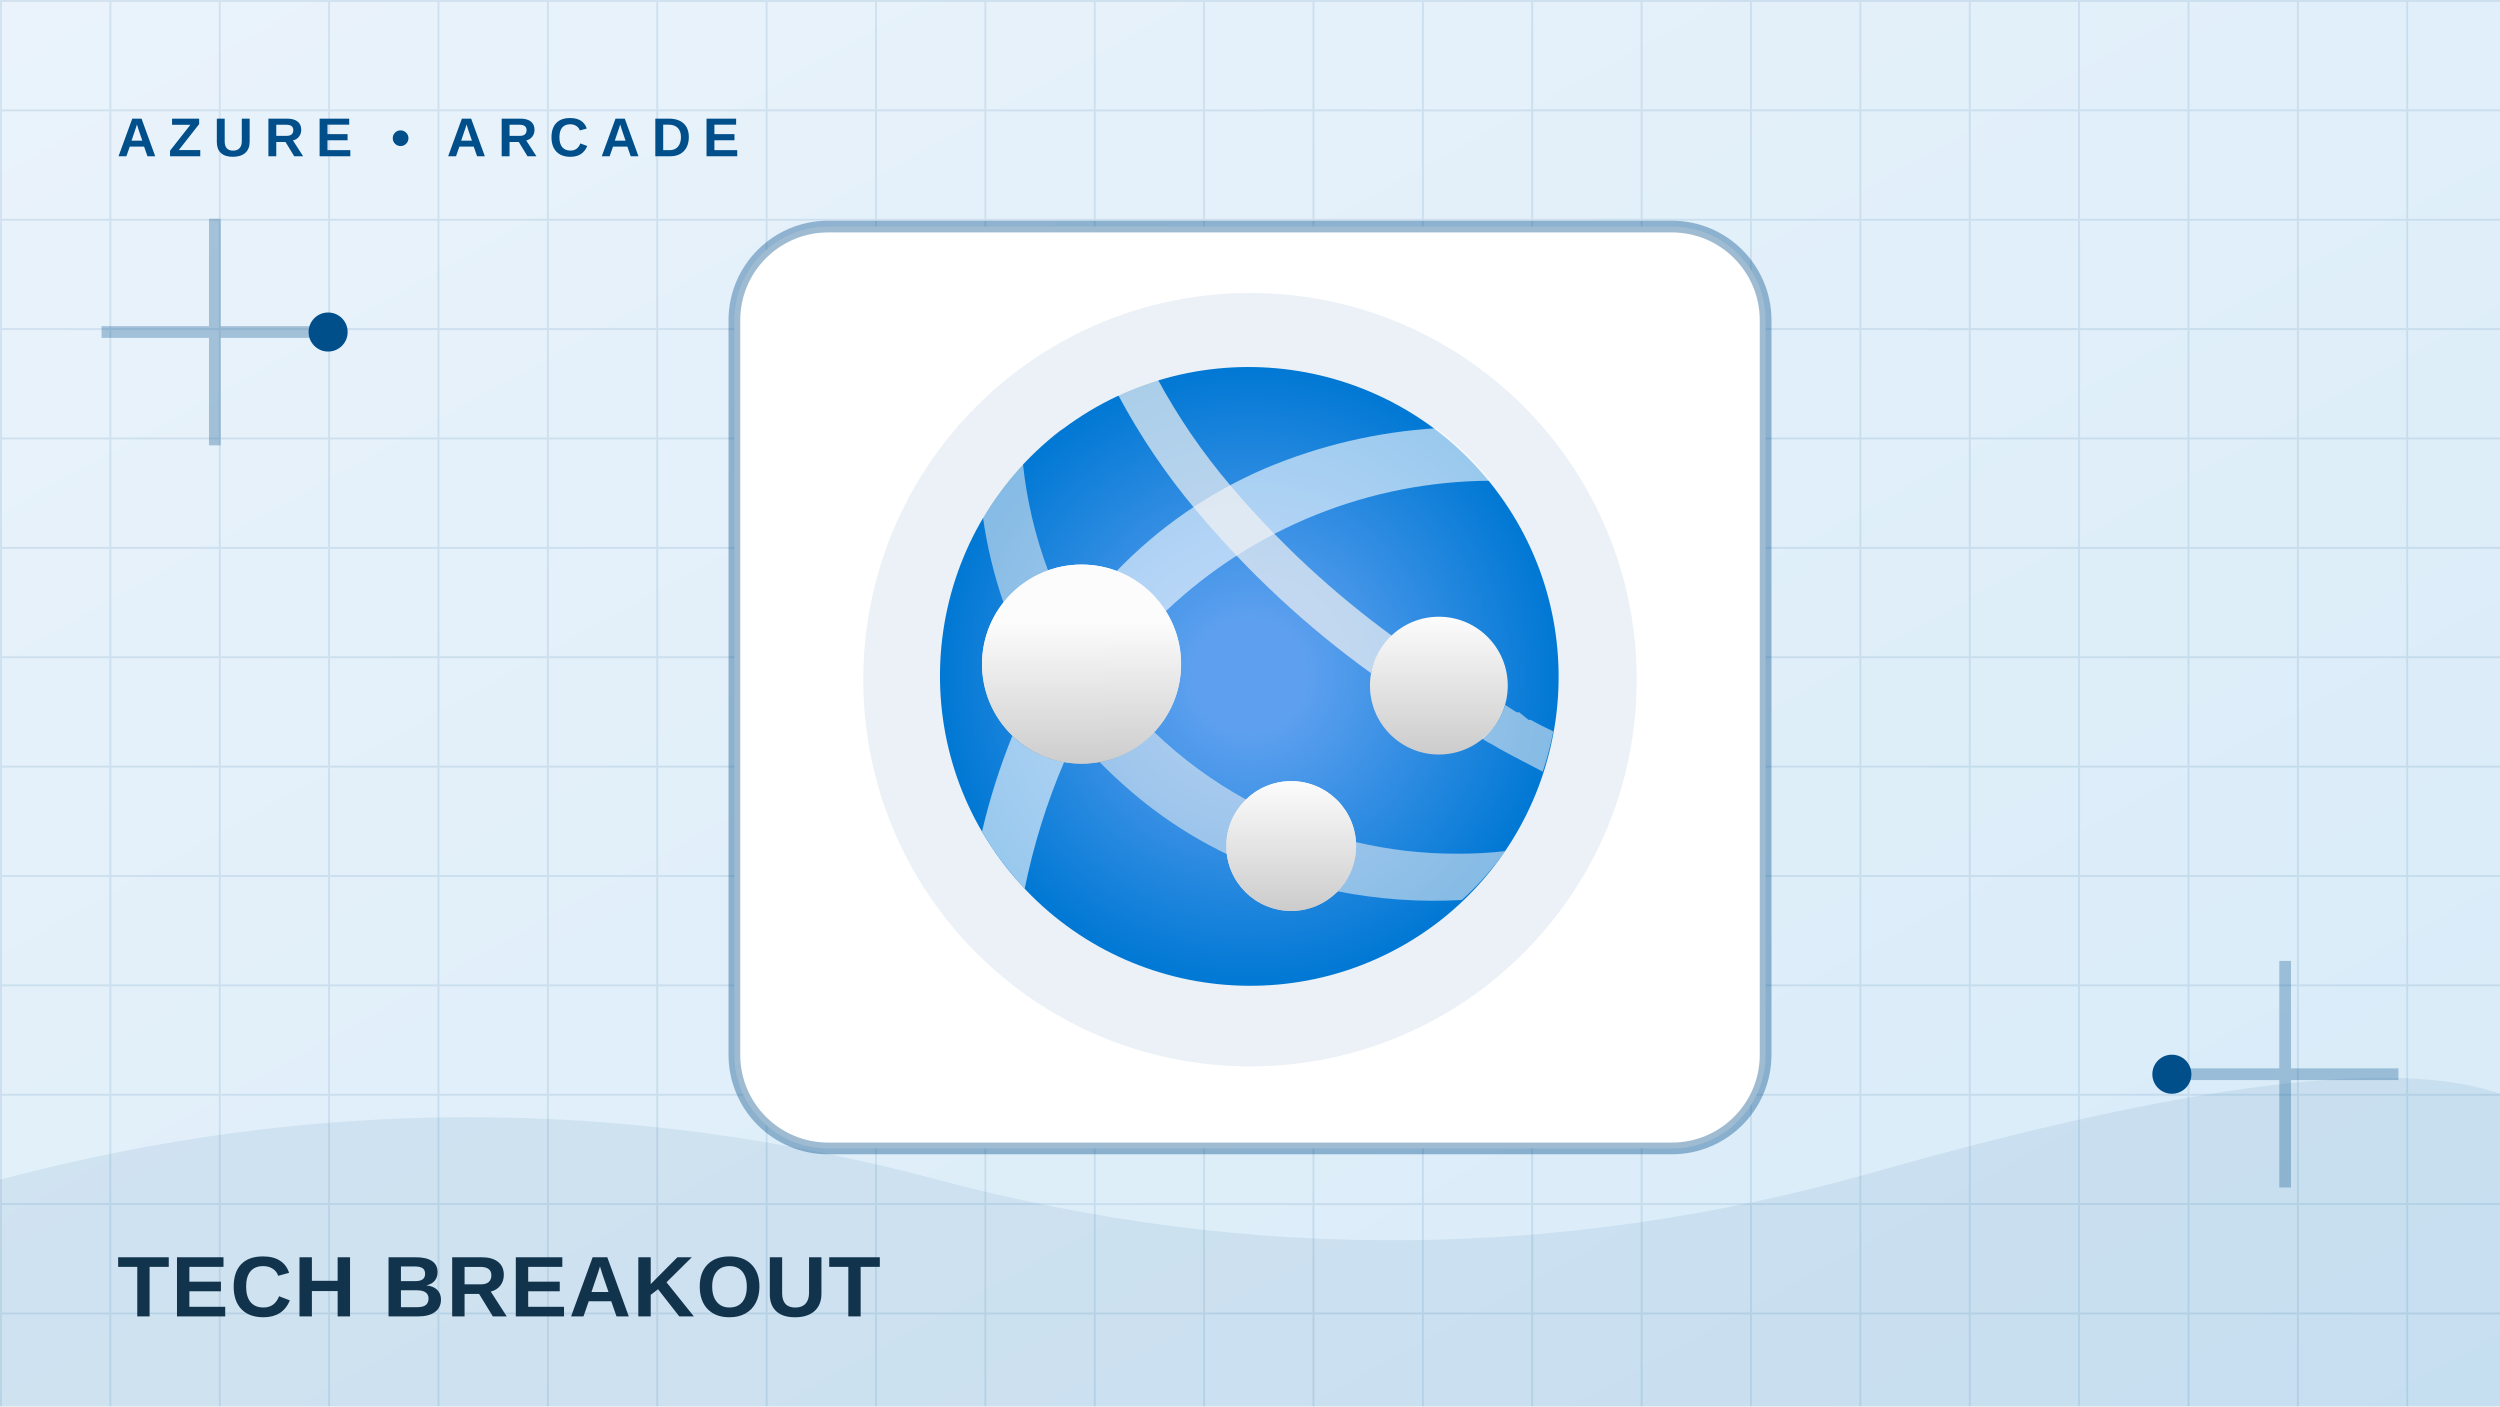
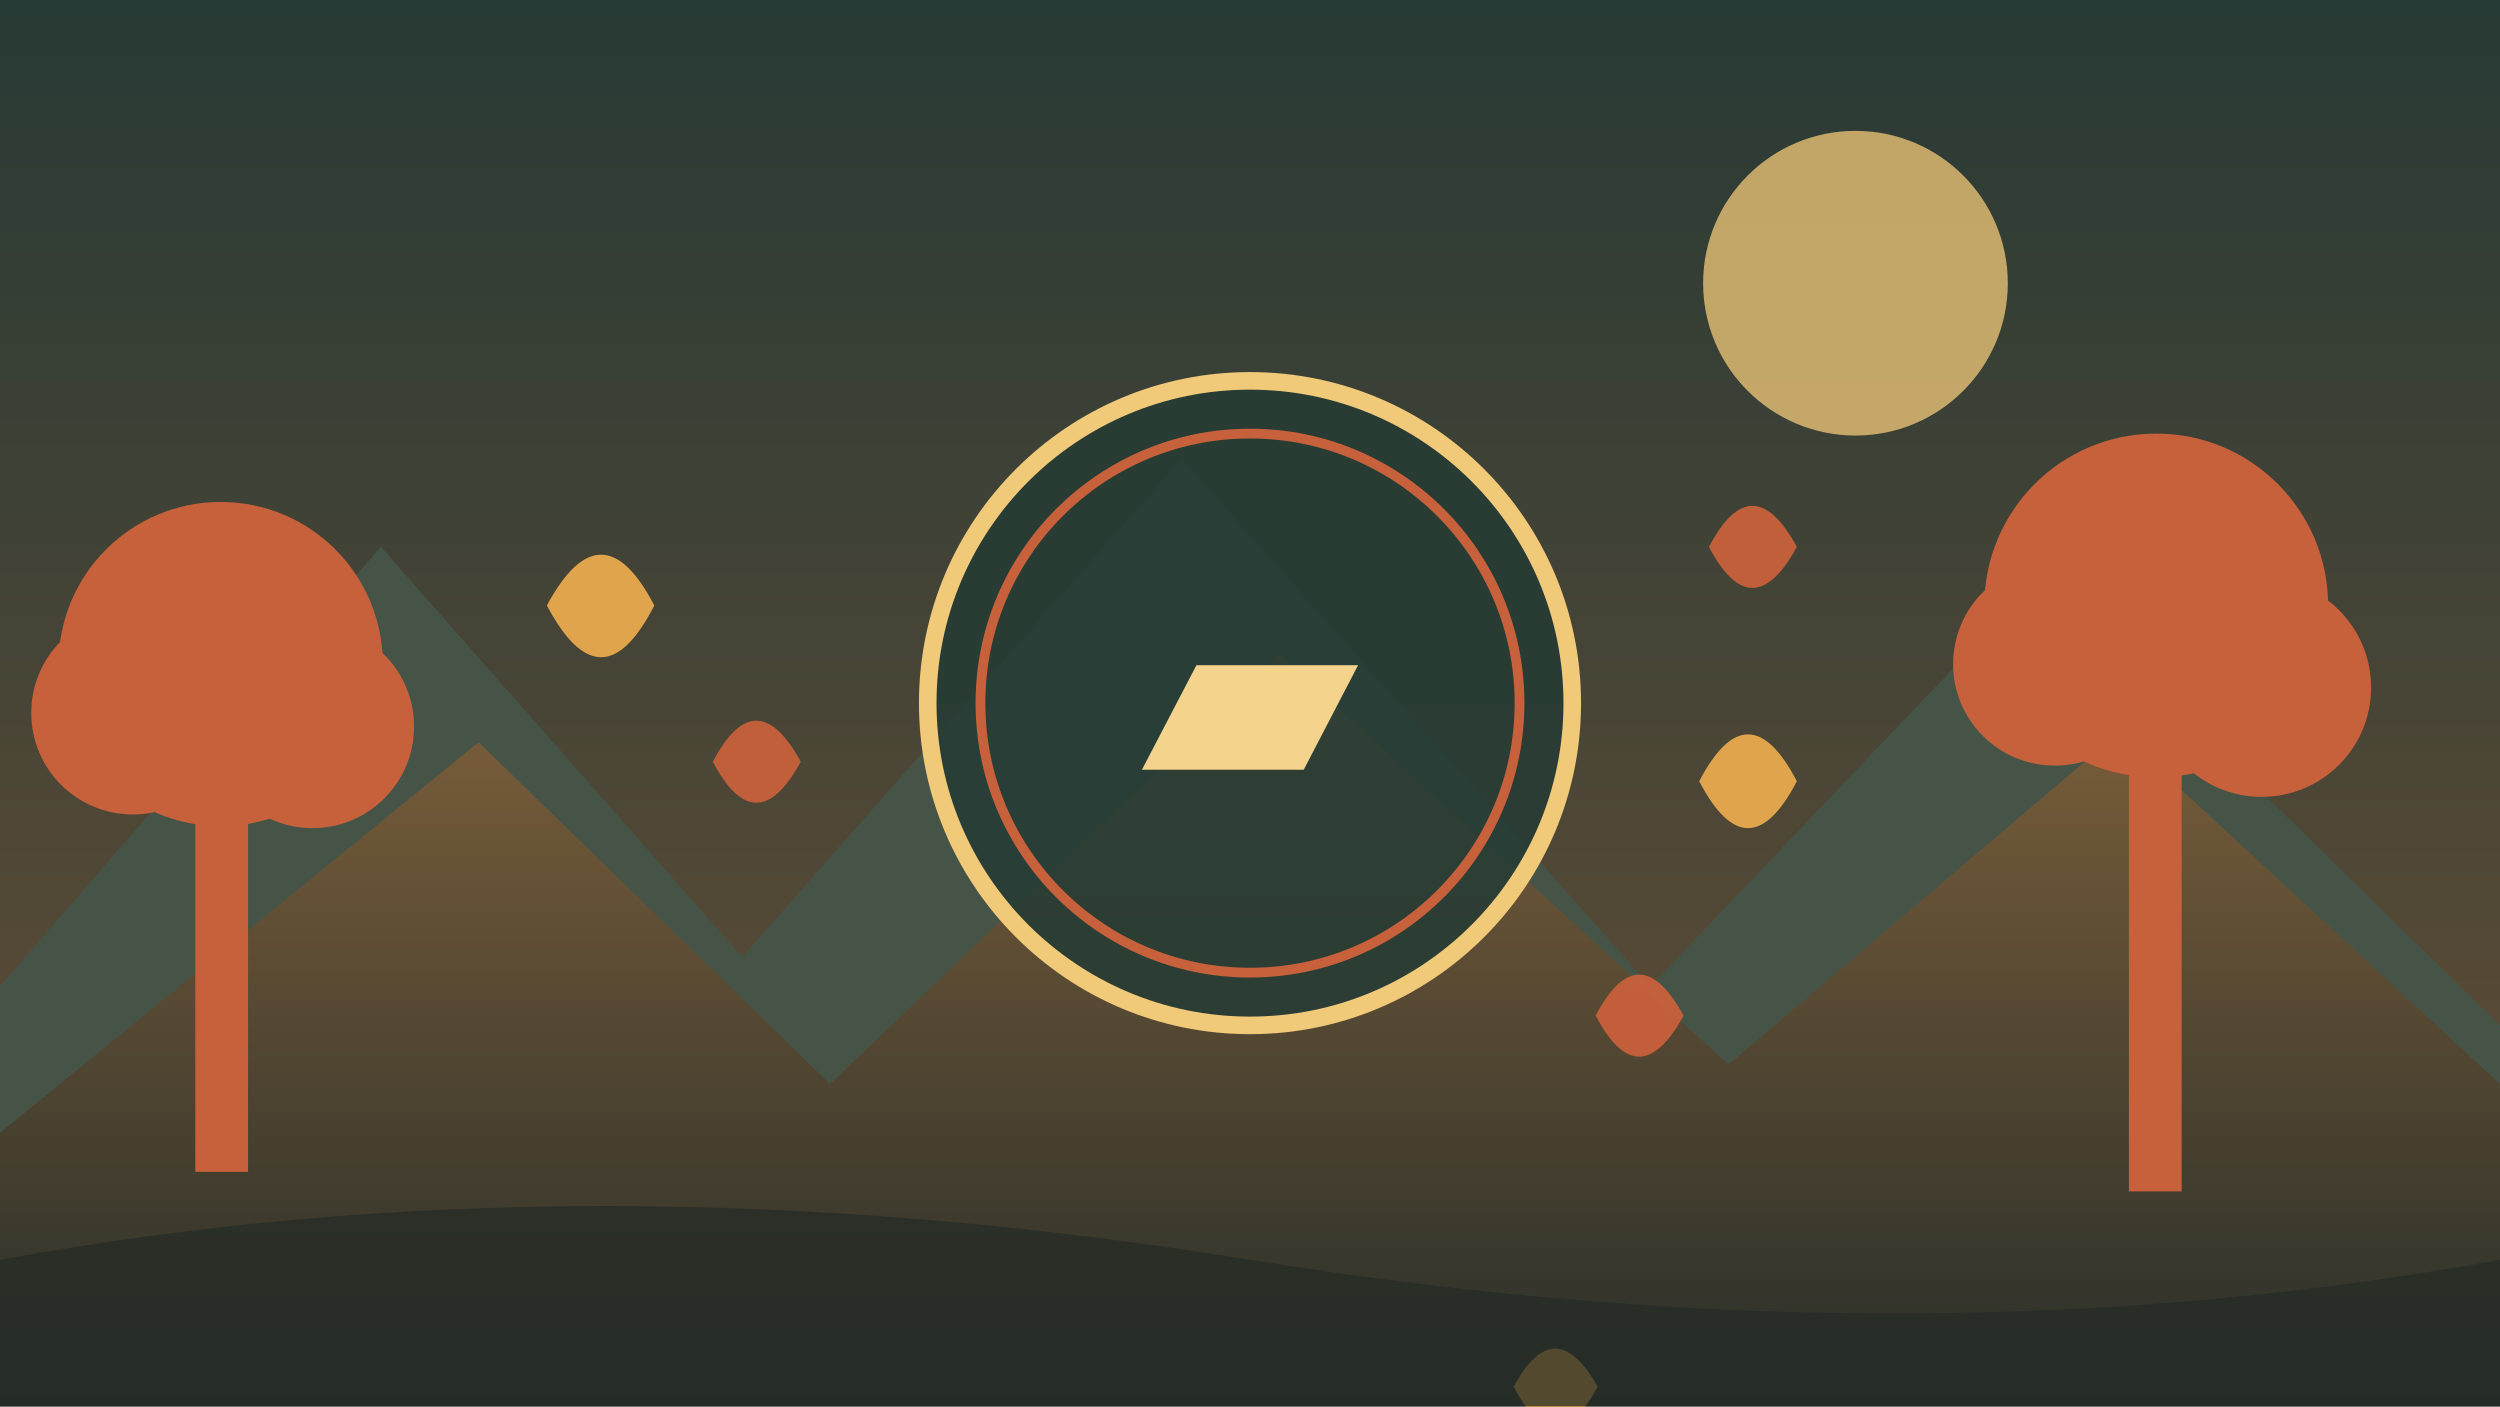
- <svg xmlns="http://www.w3.org/2000/svg" width="640" height="360" viewBox="0 0 640 360" role="img" aria-label="TECH BREAKOUT with Azure APP SERVICE icon">
+ <svg xmlns="http://www.w3.org/2000/svg" viewBox="0 0 1280 720">
  <defs>
-     <linearGradient id="bg" x2="1" y2="1">
-       <stop stop-color="#eaf3fb" />
-       <stop offset="1" stop-color="#d7ebf8" />
+     <linearGradient id="s" x2="0" y2="1">
+       <stop stop-color="#283a35" />
+       <stop offset="1" stop-color="#695037" />
    </linearGradient>
-     <pattern id="grid" width="28" height="28" patternUnits="userSpaceOnUse">
-       <path d="M28 0H0V28" fill="none" stroke="#004e8a" stroke-opacity=".1" stroke-width="1" />
-     </pattern>
+     <linearGradient id="g" x2="0" y2="1">
+       <stop stop-color="#80613b" />
+       <stop offset="1" stop-color="#282e29" />
+     </linearGradient>
  </defs>
-   <rect width="640" height="360" fill="url(#bg)" />
-   <rect width="640" height="360" fill="url(#grid)" />
-   <path d="M0 302Q120 270 240 302T480 300T640 280V360H0Z" fill="#004e8a" fill-opacity=".08" />
-   <rect x="188" y="58" width="264" height="236" rx="24" fill="#fff" stroke="#004e8a" stroke-opacity=".38" stroke-width="3" />
-   <circle cx="320" cy="174" r="99" fill="#004e8a" fill-opacity=".08" />
-   <svg x="236" y="89" width="168" height="168" viewBox="0, 0, 18, 18" preserveAspectRatio="xMidYMid meet">
-     <defs>
-       <radialGradient cx="13428.81" cy="3518.86" r="56.67" gradientUnits="userSpaceOnUse" gradientTransform="translate(-2005.33, -518.83) scale(0.15)" id="e2cf8746-c9a8-4eee-86c2-4951983c6032">
-         <stop offset="18%" stop-color="#5EA0EF" />
-         <stop offset="100%" stop-color="#0078D4" />
-       </radialGradient>
-       <linearGradient x1="4.4" y1="11.48" x2="4.37" y2="7.53" gradientUnits="userSpaceOnUse" id="bdd213dd-d313-473c-8ff4-0133fd3a9033">
-         <stop offset="0%" stop-color="#CCCCCC" />
-         <stop offset="100%" stop-color="#FCFCFC" />
-       </linearGradient>
-       <linearGradient x1="10.13" y1="15.45" x2="10.13" y2="11.9" gradientUnits="userSpaceOnUse" id="afcc63c5-3649-4476-a742-bcb53a569f3c">
-         <stop offset="0%" stop-color="#CCCCCC" />
-         <stop offset="100%" stop-color="#FCFCFC" />
-       </linearGradient>
-       <linearGradient x1="14.18" y1="11.15" x2="14.18" y2="7.38" gradientUnits="userSpaceOnUse" id="bd873f0b-9954-4aa5-a3df-9f4c64e8729d">
-         <stop offset="0%" stop-color="#CCCCCC" />
-         <stop offset="100%" stop-color="#FCFCFC" />
-       </linearGradient>
-     </defs>
-     <path d="M14.21 15.72 A8.5 8.5 0 0 1 3.79 2.28 l0.09 -0.06 a8.5 8.5 0 0 1 10.33 13.5" id="ee75dd06-1aca-4f76-9d11-d05a284020ad" style="fill:url(#e2cf8746-c9a8-4eee-86c2-4951983c6032);" />
-     <path d="M6.69 7.23 A13 13 0 0 1 15.6 3.65 a8.47 8.47 0 0 0 -1.49 -1.44 a14.34 14.34 0 0 0 -4.69 1.1 A12.54 12.54 0 0 0 5.34 6.13 A2.76 2.76 0 0 1 6.69 7.23 Z" opacity="0.6" style="fill:white;" />
-     <path d="M2.48 10.65 a17.86 17.86 0 0 0 -0.83 2.62 a7.82 7.82 0 0 0 0.62 0.92 c0.18 0.23 0.35 0.44 0.55 0.65 A17.94 17.94 0 0 1 3.9 11.37 A2.76 2.76 0 0 1 2.48 10.65 Z" opacity="0.6" style="fill:white;" />
-     <path d="M3.46 6.11 a12 12 0 0 1 -0.69 -2.94 a8.15 8.15 0 0 0 -1.1 1.45 A12.69 12.69 0 0 0 2.24 7 A2.69 2.69 0 0 1 3.46 6.11 Z" opacity="0.55" style="fill:#F2F2F2;" />
-     <circle cx="4.38" cy="8.68" r="2.73" style="fill:url(#bdd213dd-d313-473c-8ff4-0133fd3a9033);" />
-     <path d="M8.36 13.67 A1.77 1.77 0 0 1 8.9 12.4 a11.88 11.88 0 0 1 -2.53 -1.86 a2.74 2.74 0 0 1 -1.49 0.83 a13.1 13.1 0 0 0 1.45 1.28 A12.12 12.12 0 0 0 8.38 13.9 A1.79 1.79 0 0 1 8.36 13.67 Z" opacity="0.55" style="fill:#F2F2F2;" />
-     <path d="M14.66 13.88 a12 12 0 0 1 -2.76 -0.32 a0.41 0.41 0 0 1 0 0.11 a1.75 1.75 0 0 1 -0.51 1.24 a13.69 13.69 0 0 0 3.42 0.24 A8.21 8.21 0 0 0 16 13.81 A11.5 11.5 0 0 1 14.66 13.88 Z" opacity="0.55" style="fill:#F2F2F2;" />
-     <circle cx="10.13" cy="13.67" r="1.78" style="fill:url(#afcc63c5-3649-4476-a742-bcb53a569f3c);" />
-     <path d="M12.32 8.93 a1.83 1.83 0 0 1 0.61 -1 A25.5 25.5 0 0 1 8.47 3.79 a16.91 16.91 0 0 1 -2 -2.92 a7.64 7.64 0 0 0 -1.09 0.42 A18.14 18.14 0 0 0 7.53 4.47 A26.44 26.44 0 0 0 12.32 8.93 Z" opacity="0.7" style="fill:#F2F2F2;" />
-     <circle cx="14.18" cy="9.27" r="1.89" style="fill:url(#bd873f0b-9954-4aa5-a3df-9f4c64e8729d);" />
-     <path d="M17.35 10.54 L17 10.37 l0 0 l-0.3 -0.16 l-0.06 0 L16.38 10 l-0.07 0 L16 9.8 a1.76 1.76 0 0 1 -0.64 0.92 c0.12 0.08 0.25 0.15 0.38 0.22 l0.08 0.05 l0.35 0.19 l0 0 l0.86 0.45 h0 a8.63 8.63 0 0 0 0.29 -1.11 Z" opacity="0.55" style="fill:#F2F2F2;" />
-     <circle cx="4.38" cy="8.68" r="2.73" style="fill:url(#bdd213dd-d313-473c-8ff4-0133fd3a9033);" />
-     <circle cx="10.13" cy="13.67" r="1.78" style="fill:url(#afcc63c5-3649-4476-a742-bcb53a569f3c);" />
-   </svg>
-   <path d="M26 85h58m-29-29v58M556 275h58m-29-29v58" stroke="#004e8a" stroke-opacity=".3" stroke-width="3" />
-   <circle cx="84" cy="85" r="5" fill="#004e8a" />
-   <circle cx="556" cy="275" r="5" fill="#004e8a" />
-   <text x="30" y="40" fill="#004e8a" font-family="Arial,sans-serif" font-size="14" font-weight="700" letter-spacing="3">AZURE • ARCADE</text>
-   <text x="30" y="337" fill="#12334c" font-family="Arial,sans-serif" font-size="22" font-weight="700" letter-spacing=".4">TECH BREAKOUT</text>
+   <rect width="1280" height="720" fill="url(#s)" />
+   <circle cx="950" cy="145" r="78" fill="#f1ca79" opacity=".75" />
+   <path d="M0 505 195 280l185 210 225-255 240 270 200-210 235 230v195H0z" fill="#465448" />
+   <path d="M0 580 245 380l180 175 230-220 230 210 200-170 195 180v165H0z" fill="url(#g)" />
+   <g fill="#c7613b">
+     <path d="M100 600V370h27v230z" />
+     <circle cx="113" cy="340" r="83" />
+     <circle cx="68" cy="365" r="52" />
+     <circle cx="160" cy="372" r="52" />
+     <path d="M1090 610V340h27v270z" />
+     <circle cx="1104" cy="310" r="88" />
+     <circle cx="1052" cy="340" r="52" />
+     <circle cx="1158" cy="352" r="56" />
+   </g>
+   <g fill="#e0a44c">
+     <path d="M280 310q28-52 55 0-27 53-55 0zm590 90q25-48 50 0-25 48-50 0zm-95 310q21-39 43 0-22 40-43 0z" />
+   </g>
+   <circle cx="640" cy="360" r="165" fill="#263b35" fill-opacity=".88" stroke="#f0c979" stroke-width="9" />
+   <circle cx="640" cy="360" r="138" fill="none" stroke="#c7613b" stroke-width="5" />
+   <text x="640" y="405" text-anchor="middle" font-family="Georgia,serif" font-size="145" fill="#f4d38d">▰</text>
+   <g fill="#c7613b" opacity=".95">
+     <path d="M365 390q22-42 45 0-23 42-45 0zm510-110q22-42 45 0-23 42-45 0zm-58 240q22-42 45 0-23 42-45 0z" />
+   </g>
+   <path d="M0 645q300-55 640 0t640 0v75H0z" fill="#242b26" opacity=".75" />
</svg>
